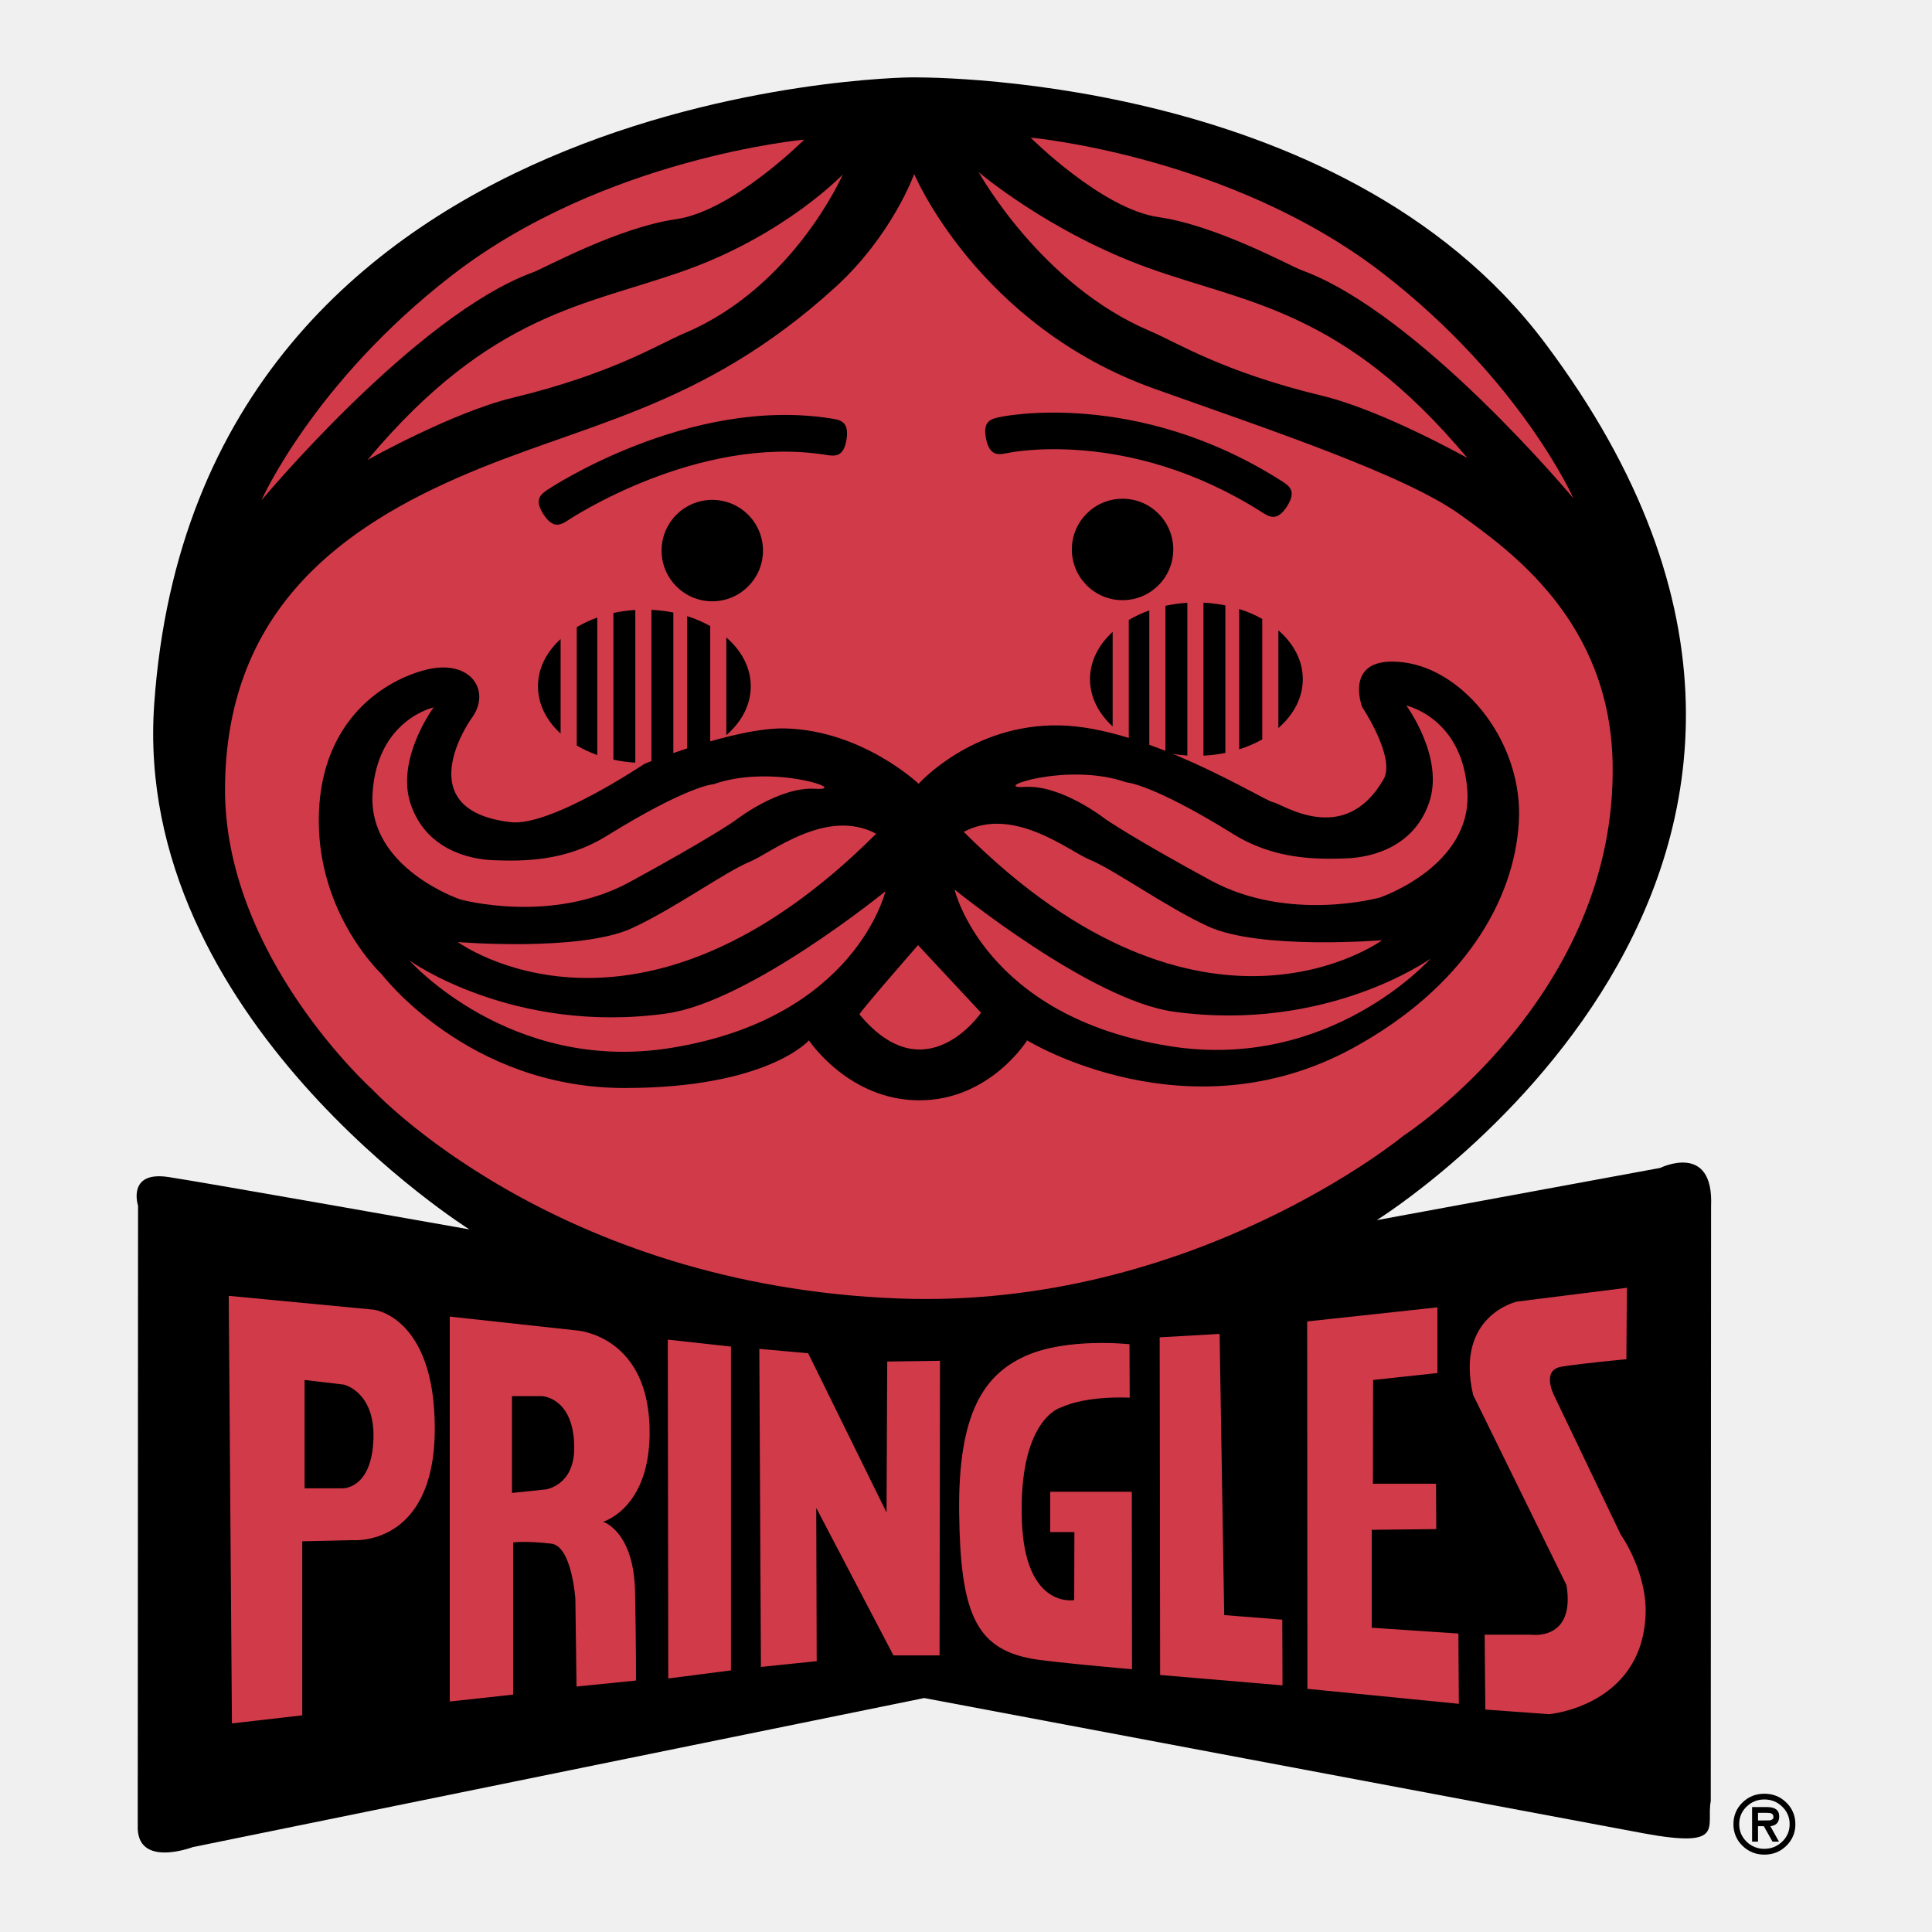
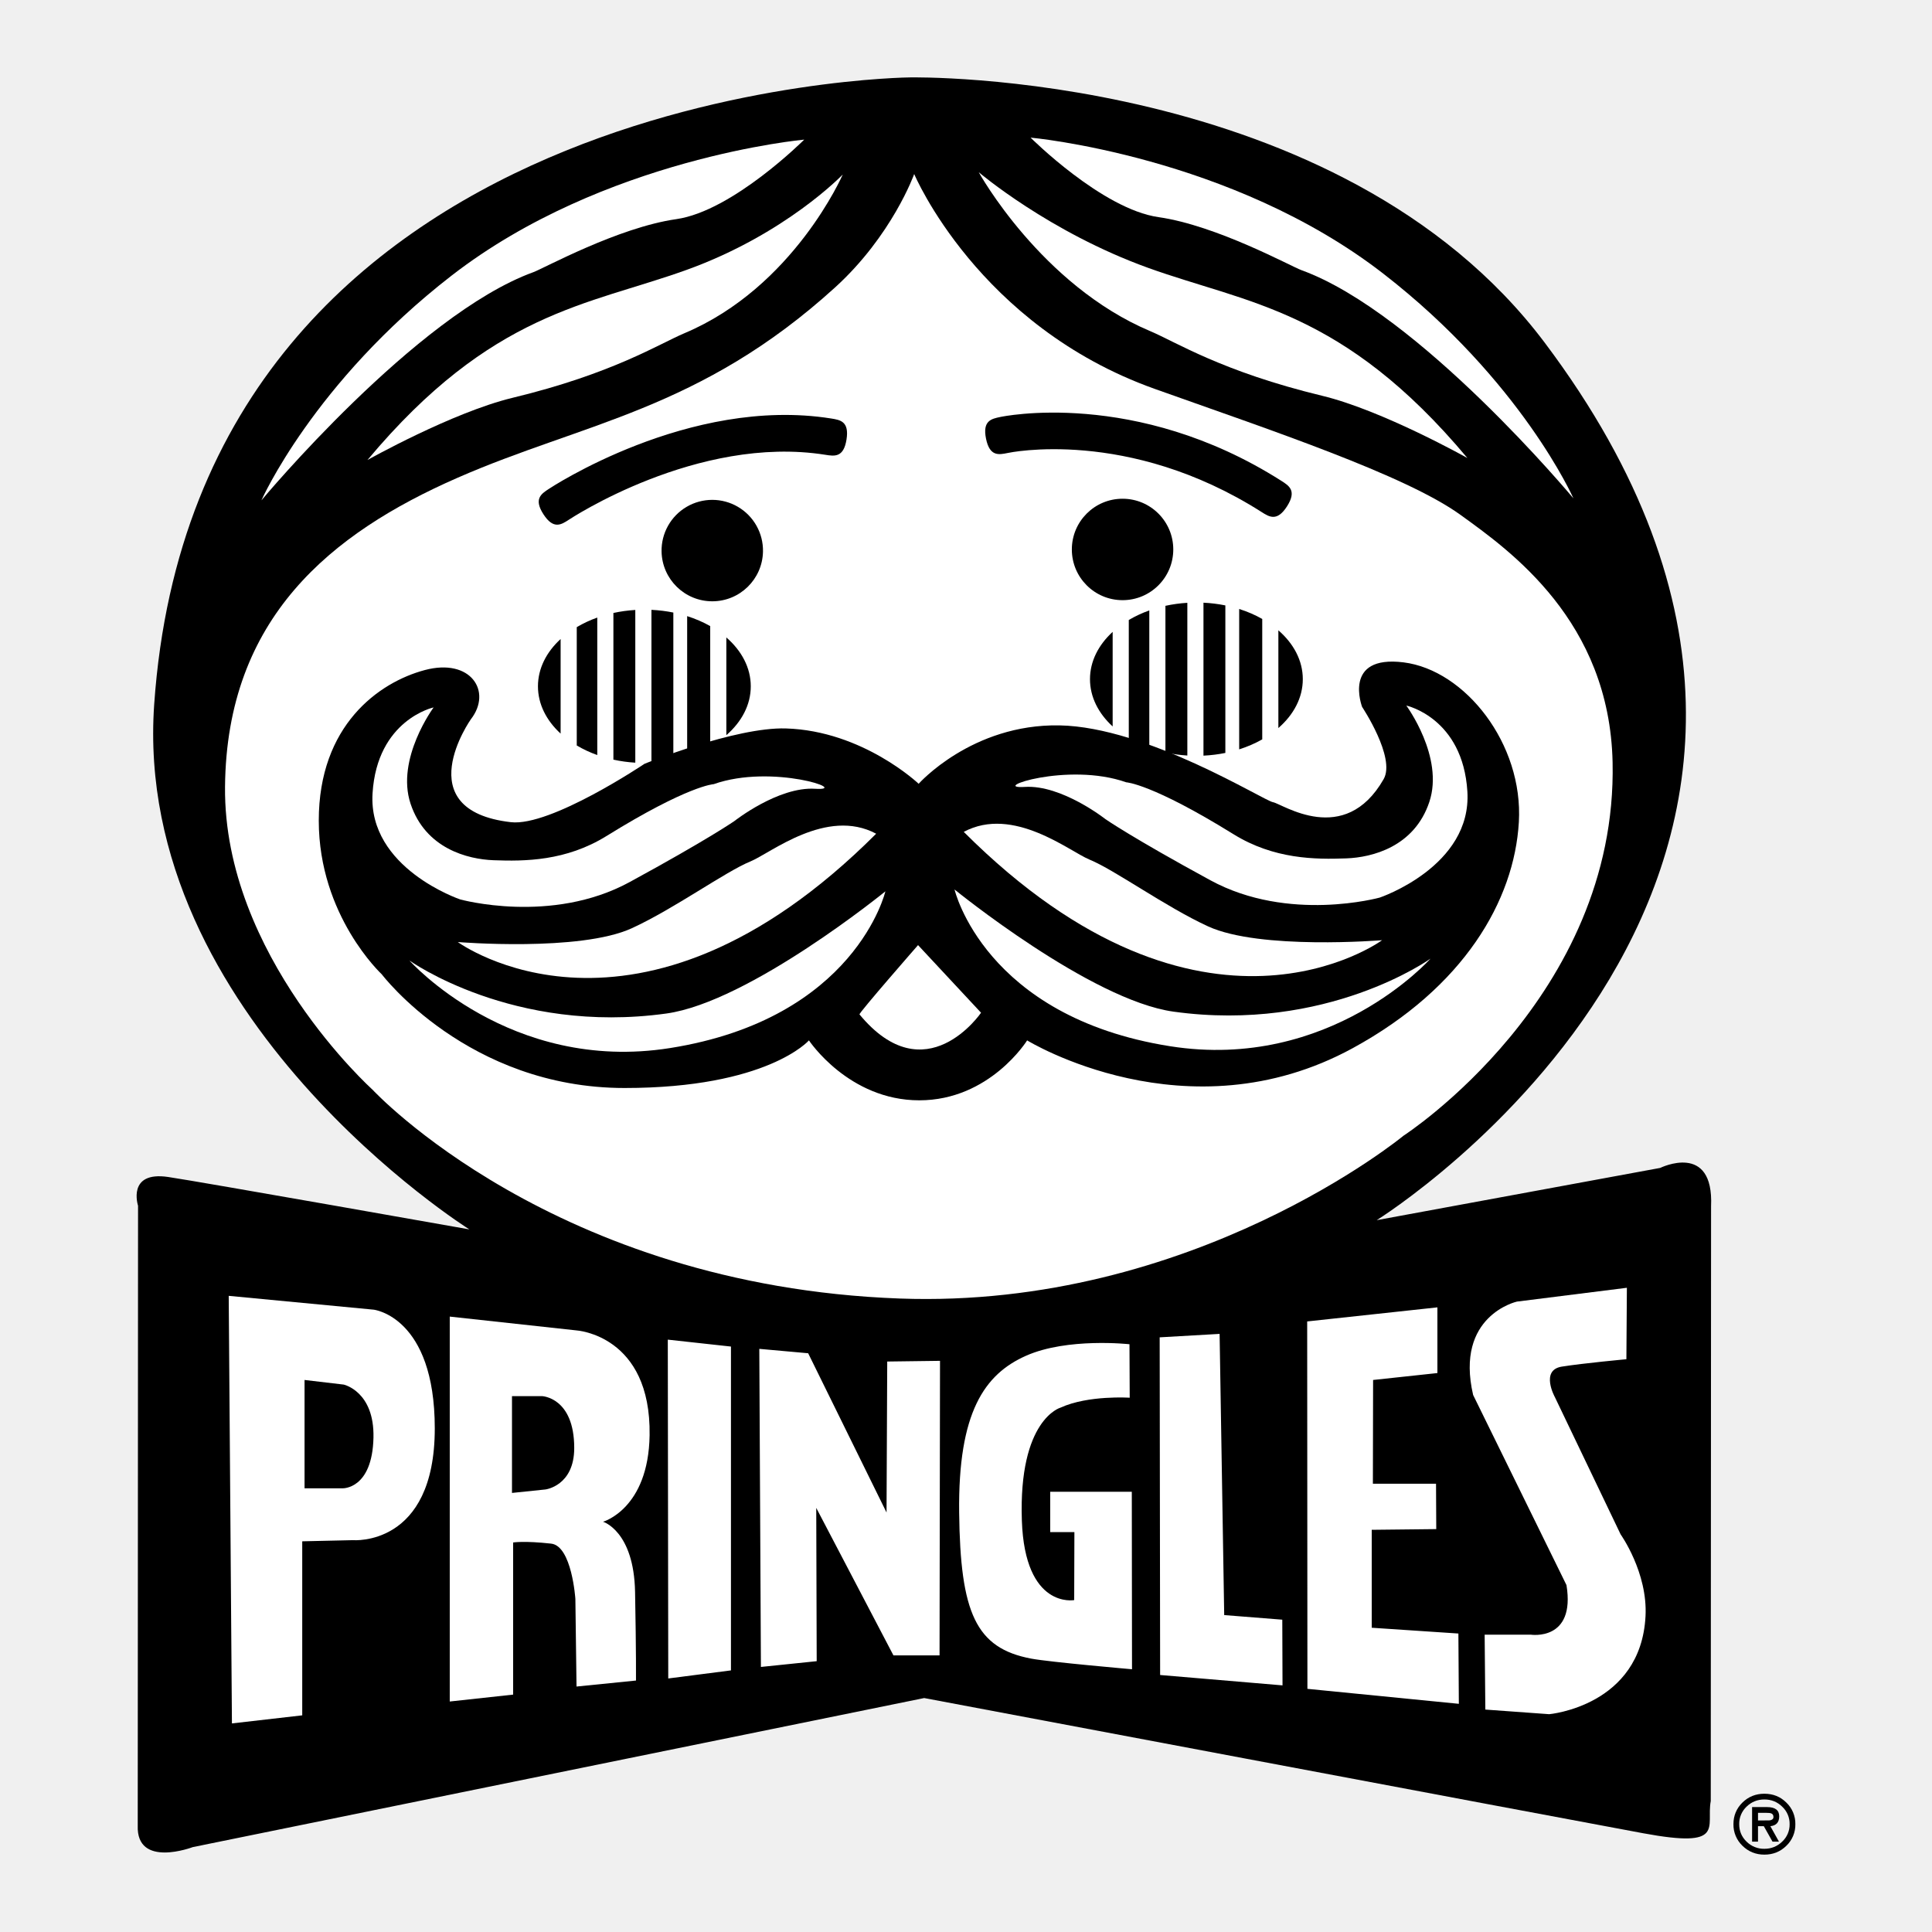
<svg xmlns="http://www.w3.org/2000/svg" width="2500" height="2500" viewBox="0 0 192.756 192.756">
  <path fill-rule="evenodd" clip-rule="evenodd" fill="transparent" d="M0 0h192.756v192.756H0V0z" />
  <path d="M90.826 7.722s42.773-.813 63.285 26.46c39.572 52.614-16.756 87.554-16.756 87.554l28.285-5.213s5.365-2.645 5.074 3.834c-.006.152-.031 59.33-.031 59.33-.482 2.605 1.549 4.752-6.73 3.219-9.918-1.836-71.747-13.492-71.747-13.492l-72.975 14.873s-5.641 2.145-5.489-2.148c.006-.152.031-61.844.031-61.844s-1.135-3.48 3.005-2.867c3.241.48 30.048 5.229 30.048 5.229s-33.617-21.098-31.443-52.37C19.691 8.288 90.826 7.722 90.826 7.722z" fill-rule="evenodd" clip-rule="evenodd" />
-   <path d="M91.209 17.364s6.363 15.147 23.992 21.433c11.426 4.072 24.99 8.584 30.51 12.571 4.949 3.574 14.871 10.578 15.178 24.682.51 23.451-20.852 37.254-20.852 37.254s-21.002 17.324-50.283 16.25c-34.497-1.264-52.585-20.834-52.585-20.834S22.297 95.368 22.451 78.504C22.605 61.64 33.029 53.208 45.6 47.689c12.571-5.519 24.222-6.746 37.714-19.01 5.709-5.191 7.895-11.315 7.895-11.315z" fill-rule="evenodd" clip-rule="evenodd" fill="#d13a49" />
+   <path d="M91.209 17.364s6.363 15.147 23.992 21.433c11.426 4.072 24.99 8.584 30.51 12.571 4.949 3.574 14.871 10.578 15.178 24.682.51 23.451-20.852 37.254-20.852 37.254s-21.002 17.324-50.283 16.25c-34.497-1.264-52.585-20.834-52.585-20.834S22.297 95.368 22.451 78.504C22.605 61.64 33.029 53.208 45.6 47.689c12.571-5.519 24.222-6.746 37.714-19.01 5.709-5.191 7.895-11.315 7.895-11.315z" fill-rule="evenodd" clip-rule="evenodd" fill="#ffffff" />
  <path d="M66.005 55.032a5.06 5.06 0 1 1 10.118 0 5.06 5.06 0 0 1-10.118 0zM106.938 54.818a5.06 5.06 0 1 1 10.12.002 5.06 5.06 0 0 1-10.12-.002z" fill-rule="evenodd" clip-rule="evenodd" />
  <path d="M56.764 51.848c-.771.503-1.541 1.005-2.54-.532-1-1.539-.229-2.041.542-2.543.04-.026 13.963-9.278 28.161-7.02.909.145 1.816.289 1.529 2.1-.287 1.811-1.196 1.667-2.104 1.522-12.782-2.033-25.551 6.449-25.588 6.473zM100.545 45.193c-.902.185-1.803.369-2.17-1.427-.365-1.796.535-1.981 1.436-2.166.039-.008 13.447-2.905 28.035 6.377.775.494 1.551.987.561 2.539-.992 1.552-1.77 1.059-2.545.565-13.329-8.482-25.284-5.895-25.317-5.888z" />
  <path d="M179.123 181.998a2.91 2.91 0 0 1-.898 2.156c-.594.588-1.324.883-2.193.883-.857 0-1.586-.295-2.186-.883a2.91 2.91 0 0 1-.9-2.156c0-.846.297-1.564.893-2.154.6-.59 1.33-.883 2.193-.883.869 0 1.6.293 2.193.883a2.91 2.91 0 0 1 .898 2.154zm-.572 0a2.33 2.33 0 0 0-.744-1.75c-.49-.477-1.082-.715-1.775-.715s-1.285.238-1.775.715a2.344 2.344 0 0 0-.736 1.75c0 .688.246 1.27.736 1.744a2.45 2.45 0 0 0 1.775.713c.688 0 1.279-.236 1.775-.713a2.32 2.32 0 0 0 .744-1.744zm-1.039-.783c0 .596-.295.924-.883.984l.859 1.543h-.643l-.869-1.543h-.58v1.543h-.59v-3.449h1.496c.807 0 1.21.307 1.21.922zm-.574.07c0-.186-.074-.307-.223-.363-.094-.037-.262-.055-.506-.055h-.812v.76h.488c.412 0 .643-.002.689-.008.242-.043.364-.152.364-.334zM127.543 62.886c1.523 1.322 2.438 3.021 2.438 4.875 0 1.852-.914 3.552-2.438 4.875v-9.75zm-3.91-2.128c.828.262 1.6.597 2.301.996v12.014c-.701.398-1.473.733-2.301.996V60.758zm-3.563-.627a14.39 14.39 0 0 1 2.184.271V75.12c-.701.143-1.432.235-2.184.271v-15.26zm-3.795.312a14.319 14.319 0 0 1 2.186-.301v15.237a14.336 14.336 0 0 1-2.186-.301V60.443zm-3.656 1.413a11.72 11.72 0 0 1 2.047-.953V74.62a11.83 11.83 0 0 1-2.047-.954v-11.81zm-3.871 5.905c0-1.781.844-3.419 2.262-4.719v9.437c-1.418-1.3-2.262-2.938-2.262-4.718z" fill-rule="evenodd" clip-rule="evenodd" />
  <path d="M91.654 78.198s5.305-5.98 14.043-5.827c8.738.153 20.391 7.513 21.311 7.665.92.153 7.133 4.531 11.037-2.3 1.227-2.146-2.146-7.205-2.146-7.205s-1.992-5.213 4.139-4.446c6.133.767 11.959 8.125 11.498 15.944-.459 7.819-5.484 16.488-16.557 22.537-16.557 9.045-32.502-.766-32.502-.766s-3.709 5.979-10.761 5.979-11.008-5.979-11.008-5.979-4.139 4.75-18.397 4.75c-15.637 0-24.222-11.344-24.222-11.344s-6.285-5.826-6.285-15.331c0-9.504 5.979-13.797 10.578-15.023 4.6-1.226 6.745 2.146 4.6 4.905 0 0-6.412 9.073 3.985 10.272 3.985.46 13.338-5.825 13.338-5.825s9.044-3.68 14.104-3.527c7.685.233 13.245 5.521 13.245 5.521z" fill-rule="evenodd" clip-rule="evenodd" />
-   <path d="M91.593 94.294l6.286 6.747s-5.535 8.141-12.127.168c-.099-.119 5.841-6.915 5.841-6.915zM43.263 70.579s-5.642 1.218-6.094 8.576c-.459 7.475 8.739 10.579 8.739 10.579s9.083 2.53 16.902-1.725c7.818-4.254 10.463-6.094 10.463-6.094s4.369-3.449 8.049-3.219c3.679.229-4.255-2.529-10.119-.46 0 0-2.529.115-10.693 5.174-4.046 2.508-8.164 2.53-11.268 2.415-2.569-.096-6.784-1.15-8.279-5.634-1.495-4.485 2.3-9.612 2.3-9.612z" fill-rule="evenodd" clip-rule="evenodd" fill="#d13a49" />
-   <path d="M45.677 93.988s12.183 1 17.362-1.379c4.254-1.955 9.313-5.634 11.843-6.669 1.979-.81 7.588-5.404 12.533-2.76-23.916 23.916-41.738 10.808-41.738 10.808z" fill-rule="evenodd" clip-rule="evenodd" fill="#d13a49" />
-   <path d="M40.848 95.828s10.328 7.415 25.641 5.29c8.278-1.15 21.846-12.188 21.846-12.188s-2.971 12.704-21.501 15.638c-15.983 2.528-25.986-8.74-25.986-8.74zM140.307 70.394s5.641 1.219 6.094 8.578c.459 7.474-8.738 10.578-8.738 10.578s-9.084 2.53-16.902-1.725c-7.82-4.254-10.463-6.094-10.463-6.094s-4.369-3.45-8.049-3.22 4.254-2.529 10.117-.46c0 0 2.531.115 10.693 5.174 4.047 2.508 8.164 2.53 11.27 2.415 2.568-.095 6.783-1.149 8.277-5.634 1.494-4.485-2.299-9.612-2.299-9.612z" fill-rule="evenodd" clip-rule="evenodd" fill="#d13a49" />
-   <path d="M137.891 93.804s-12.182 1.001-17.361-1.379c-4.254-1.955-9.312-5.634-11.842-6.669-1.98-.81-7.59-5.404-12.534-2.76 23.916 23.916 41.737 10.808 41.737 10.808z" fill-rule="evenodd" clip-rule="evenodd" fill="#d13a49" />
-   <path d="M142.721 95.644s-10.328 7.415-25.641 5.288c-8.279-1.148-21.846-12.187-21.846-12.187s2.971 12.704 21.5 15.636c15.983 2.531 25.987-8.737 25.987-8.737zM102.822 13.731s20.006 1.805 35.184 13.567c13.799 10.694 18.973 22.422 18.973 22.422s-15.408-18.512-27.135-22.767c-1.027-.371-8.436-4.457-14.258-5.289-5.635-.804-12.764-7.933-12.764-7.933z" fill-rule="evenodd" clip-rule="evenodd" fill="#d13a49" />
-   <path d="M97.648 17.181s7.014 5.979 16.902 9.543 19.432 4.139 31.85 18.972c0 0-8.459-4.754-14.488-6.209-10.002-2.415-14.604-5.375-17.131-6.439-10.924-4.599-17.133-15.867-17.133-15.867zM80.238 13.93s-20.005 1.805-35.184 13.567C31.256 38.191 26.083 49.919 26.083 49.919S41.49 31.407 53.218 27.153c1.025-.372 8.435-4.458 14.257-5.289 5.635-.805 12.763-7.934 12.763-7.934z" fill-rule="evenodd" clip-rule="evenodd" fill="#d13a49" />
-   <path d="M84.081 17.411s-5.682 5.947-15.57 9.512c-9.888 3.564-19.432 4.14-31.85 18.972 0 0 8.459-4.753 14.488-6.209 10.003-2.415 14.604-5.375 17.132-6.439 10.923-4.6 15.8-15.836 15.8-15.836zM22.819 129.287l14.465 1.379s6.094.686 6.094 11.844c0 11.844-8.164 11.152-8.164 11.152l-5.06.115v17.363l-7.014.805-.321-42.658z" fill-rule="evenodd" clip-rule="evenodd" fill="#d13a49" />
+   <path d="M91.593 94.294l6.286 6.747s-5.535 8.141-12.127.168c-.099-.119 5.841-6.915 5.841-6.915zM43.263 70.579s-5.642 1.218-6.094 8.576c-.459 7.475 8.739 10.579 8.739 10.579s9.083 2.53 16.902-1.725c7.818-4.254 10.463-6.094 10.463-6.094s4.369-3.449 8.049-3.219c3.679.229-4.255-2.529-10.119-.46 0 0-2.529.115-10.693 5.174-4.046 2.508-8.164 2.53-11.268 2.415-2.569-.096-6.784-1.15-8.279-5.634-1.495-4.485 2.3-9.612 2.3-9.612z" fill-rule="evenodd" clip-rule="evenodd" fill="#ffffff" />
+   <path d="M45.677 93.988s12.183 1 17.362-1.379c4.254-1.955 9.313-5.634 11.843-6.669 1.979-.81 7.588-5.404 12.533-2.76-23.916 23.916-41.738 10.808-41.738 10.808z" fill-rule="evenodd" clip-rule="evenodd" fill="#ffffff" />
+   <path d="M40.848 95.828s10.328 7.415 25.641 5.29c8.278-1.15 21.846-12.188 21.846-12.188s-2.971 12.704-21.501 15.638c-15.983 2.528-25.986-8.74-25.986-8.74zM140.307 70.394s5.641 1.219 6.094 8.578c.459 7.474-8.738 10.578-8.738 10.578s-9.084 2.53-16.902-1.725c-7.82-4.254-10.463-6.094-10.463-6.094s-4.369-3.45-8.049-3.22 4.254-2.529 10.117-.46c0 0 2.531.115 10.693 5.174 4.047 2.508 8.164 2.53 11.27 2.415 2.568-.095 6.783-1.149 8.277-5.634 1.494-4.485-2.299-9.612-2.299-9.612z" fill-rule="evenodd" clip-rule="evenodd" fill="#ffffff" />
+   <path d="M137.891 93.804s-12.182 1.001-17.361-1.379c-4.254-1.955-9.312-5.634-11.842-6.669-1.98-.81-7.59-5.404-12.534-2.76 23.916 23.916 41.737 10.808 41.737 10.808z" fill-rule="evenodd" clip-rule="evenodd" fill="#ffffff" />
+   <path d="M142.721 95.644s-10.328 7.415-25.641 5.288c-8.279-1.148-21.846-12.187-21.846-12.187s2.971 12.704 21.5 15.636c15.983 2.531 25.987-8.737 25.987-8.737zM102.822 13.731s20.006 1.805 35.184 13.567c13.799 10.694 18.973 22.422 18.973 22.422s-15.408-18.512-27.135-22.767c-1.027-.371-8.436-4.457-14.258-5.289-5.635-.804-12.764-7.933-12.764-7.933z" fill-rule="evenodd" clip-rule="evenodd" fill="#ffffff" />
+   <path d="M97.648 17.181s7.014 5.979 16.902 9.543 19.432 4.139 31.85 18.972c0 0-8.459-4.754-14.488-6.209-10.002-2.415-14.604-5.375-17.131-6.439-10.924-4.599-17.133-15.867-17.133-15.867zM80.238 13.93s-20.005 1.805-35.184 13.567C31.256 38.191 26.083 49.919 26.083 49.919S41.49 31.407 53.218 27.153c1.025-.372 8.435-4.458 14.257-5.289 5.635-.805 12.763-7.934 12.763-7.934z" fill-rule="evenodd" clip-rule="evenodd" fill="#ffffff" />
+   <path d="M84.081 17.411s-5.682 5.947-15.57 9.512c-9.888 3.564-19.432 4.14-31.85 18.972 0 0 8.459-4.753 14.488-6.209 10.003-2.415 14.604-5.375 17.132-6.439 10.923-4.6 15.8-15.836 15.8-15.836zM22.819 129.287l14.465 1.379s6.094.686 6.094 11.844c0 11.844-8.164 11.152-8.164 11.152l-5.06.115v17.363l-7.014.805-.321-42.658z" fill-rule="evenodd" clip-rule="evenodd" fill="#ffffff" />
  <path d="M30.385 137.68l3.91.461s3.068.678 2.966 5.289c-.115 5.174-3.082 5.059-3.082 5.059h-3.794V137.68z" fill-rule="evenodd" clip-rule="evenodd" />
-   <path d="M44.873 131.357l12.648 1.379s7.446.461 7.29 10.463c-.115 7.359-4.646 8.625-4.646 8.625s3.082.918 3.196 7.012c.115 6.096.092 8.832.092 8.832l-5.933.598-.115-8.738s-.345-5.289-2.415-5.52c-2.689-.299-3.794-.115-3.794-.115v15.178l-6.324.689v-38.403h.001z" fill-rule="evenodd" clip-rule="evenodd" fill="#d13a49" />
+   <path d="M44.873 131.357l12.648 1.379s7.446.461 7.29 10.463c-.115 7.359-4.646 8.625-4.646 8.625s3.082.918 3.196 7.012c.115 6.096.092 8.832.092 8.832l-5.933.598-.115-8.738s-.345-5.289-2.415-5.52c-2.689-.299-3.794-.115-3.794-.115v15.178l-6.324.689v-38.403h.001z" fill-rule="evenodd" clip-rule="evenodd" fill="#ffffff" />
  <path d="M51.081 139.291h2.99s3.22.113 3.22 5.174c0 3.793-2.875 4.139-2.875 4.139l-3.335.346v-9.659z" fill-rule="evenodd" clip-rule="evenodd" />
-   <path fill-rule="evenodd" clip-rule="evenodd" fill="#d13a49" d="M66.626 133.656l6.302.69v32.31l-6.256.805-.046-33.805zM75.756 134.576l4.875.438 7.819 15.888.069-15.062 5.266-.069-.046 29.389H89.14l-7.703-14.717.045 15.293-5.565.575-.161-31.735zM112.711 139.451l-.023-5.336s-6.186-.689-10.324 1.15c-4.141 1.84-6.785 5.635-6.669 15.637.115 10.004 1.65 13.541 7.197 14.58 1.84.346 10.049 1.059 10.049 1.059l-.021-17.707h-8.141v4.023h2.414l-.021 6.785s-4.92.916-5.221-7.936c-.346-10.117 3.863-11.268 3.863-11.268 2.758-1.262 6.897-.987 6.897-.987zM115.701 133.426l5.979-.344.459 28.055 5.795.459.023 6.554-12.211-1.035-.045-33.689zM130.418 131.84l12.992-1.404v6.554l-6.416.69-.021 10.349h6.3l.022 4.53-6.438.07v9.771l8.647.577.045 7.013-15.108-1.494-.023-36.656zM162.314 128.482l-10.971 1.379s-6.209 1.381-4.369 9.314l9.314 18.971c.92 5.635-3.564 4.945-3.564 4.945h-4.6l.068 7.473 6.371.461s9.139-.799 9.611-9.773c.23-4.369-2.482-8.164-2.482-8.164l-6.555-13.684s-1.504-2.711.689-3.057c2.186-.346 6.439-.736 6.439-.736l.049-7.129z" />
+   <path fill-rule="evenodd" clip-rule="evenodd" fill="#ffffff" d="M66.626 133.656l6.302.69v32.31l-6.256.805-.046-33.805zM75.756 134.576l4.875.438 7.819 15.888.069-15.062 5.266-.069-.046 29.389H89.14l-7.703-14.717.045 15.293-5.565.575-.161-31.735zM112.711 139.451l-.023-5.336s-6.186-.689-10.324 1.15c-4.141 1.84-6.785 5.635-6.669 15.637.115 10.004 1.65 13.541 7.197 14.58 1.84.346 10.049 1.059 10.049 1.059l-.021-17.707h-8.141v4.023h2.414l-.021 6.785s-4.92.916-5.221-7.936c-.346-10.117 3.863-11.268 3.863-11.268 2.758-1.262 6.897-.987 6.897-.987zM115.701 133.426l5.979-.344.459 28.055 5.795.459.023 6.554-12.211-1.035-.045-33.689zM130.418 131.84l12.992-1.404v6.554l-6.416.69-.021 10.349h6.3l.022 4.53-6.438.07v9.771l8.647.577.045 7.013-15.108-1.494-.023-36.656zM162.314 128.482l-10.971 1.379s-6.209 1.381-4.369 9.314l9.314 18.971c.92 5.635-3.564 4.945-3.564 4.945h-4.6l.068 7.473 6.371.461s9.139-.799 9.611-9.773c.23-4.369-2.482-8.164-2.482-8.164l-6.555-13.684s-1.504-2.711.689-3.057c2.186-.346 6.439-.736 6.439-.736l.049-7.129z" />
  <path d="M72.467 63.597c1.522 1.325 2.438 3.023 2.438 4.876 0 1.854-.916 3.552-2.438 4.876v-9.752zm-3.909-2.126c.827.263 1.599.598 2.3.995v12.015c-.701.398-1.473.733-2.3.996V61.471zm-3.564-.627c.753.036 1.483.128 2.185.27v14.718c-.702.143-1.432.235-2.185.271V60.844zm-3.795.312c.7-.152 1.432-.255 2.185-.301v15.237a14.094 14.094 0 0 1-2.185-.302V61.156zm-3.656 1.414a11.653 11.653 0 0 1 2.047-.955v13.717a11.83 11.83 0 0 1-2.047-.954V62.57zm-3.871 5.903c0-1.78.844-3.418 2.261-4.717v9.436c-1.416-1.3-2.261-2.938-2.261-4.719z" fill-rule="evenodd" clip-rule="evenodd" />
</svg>
